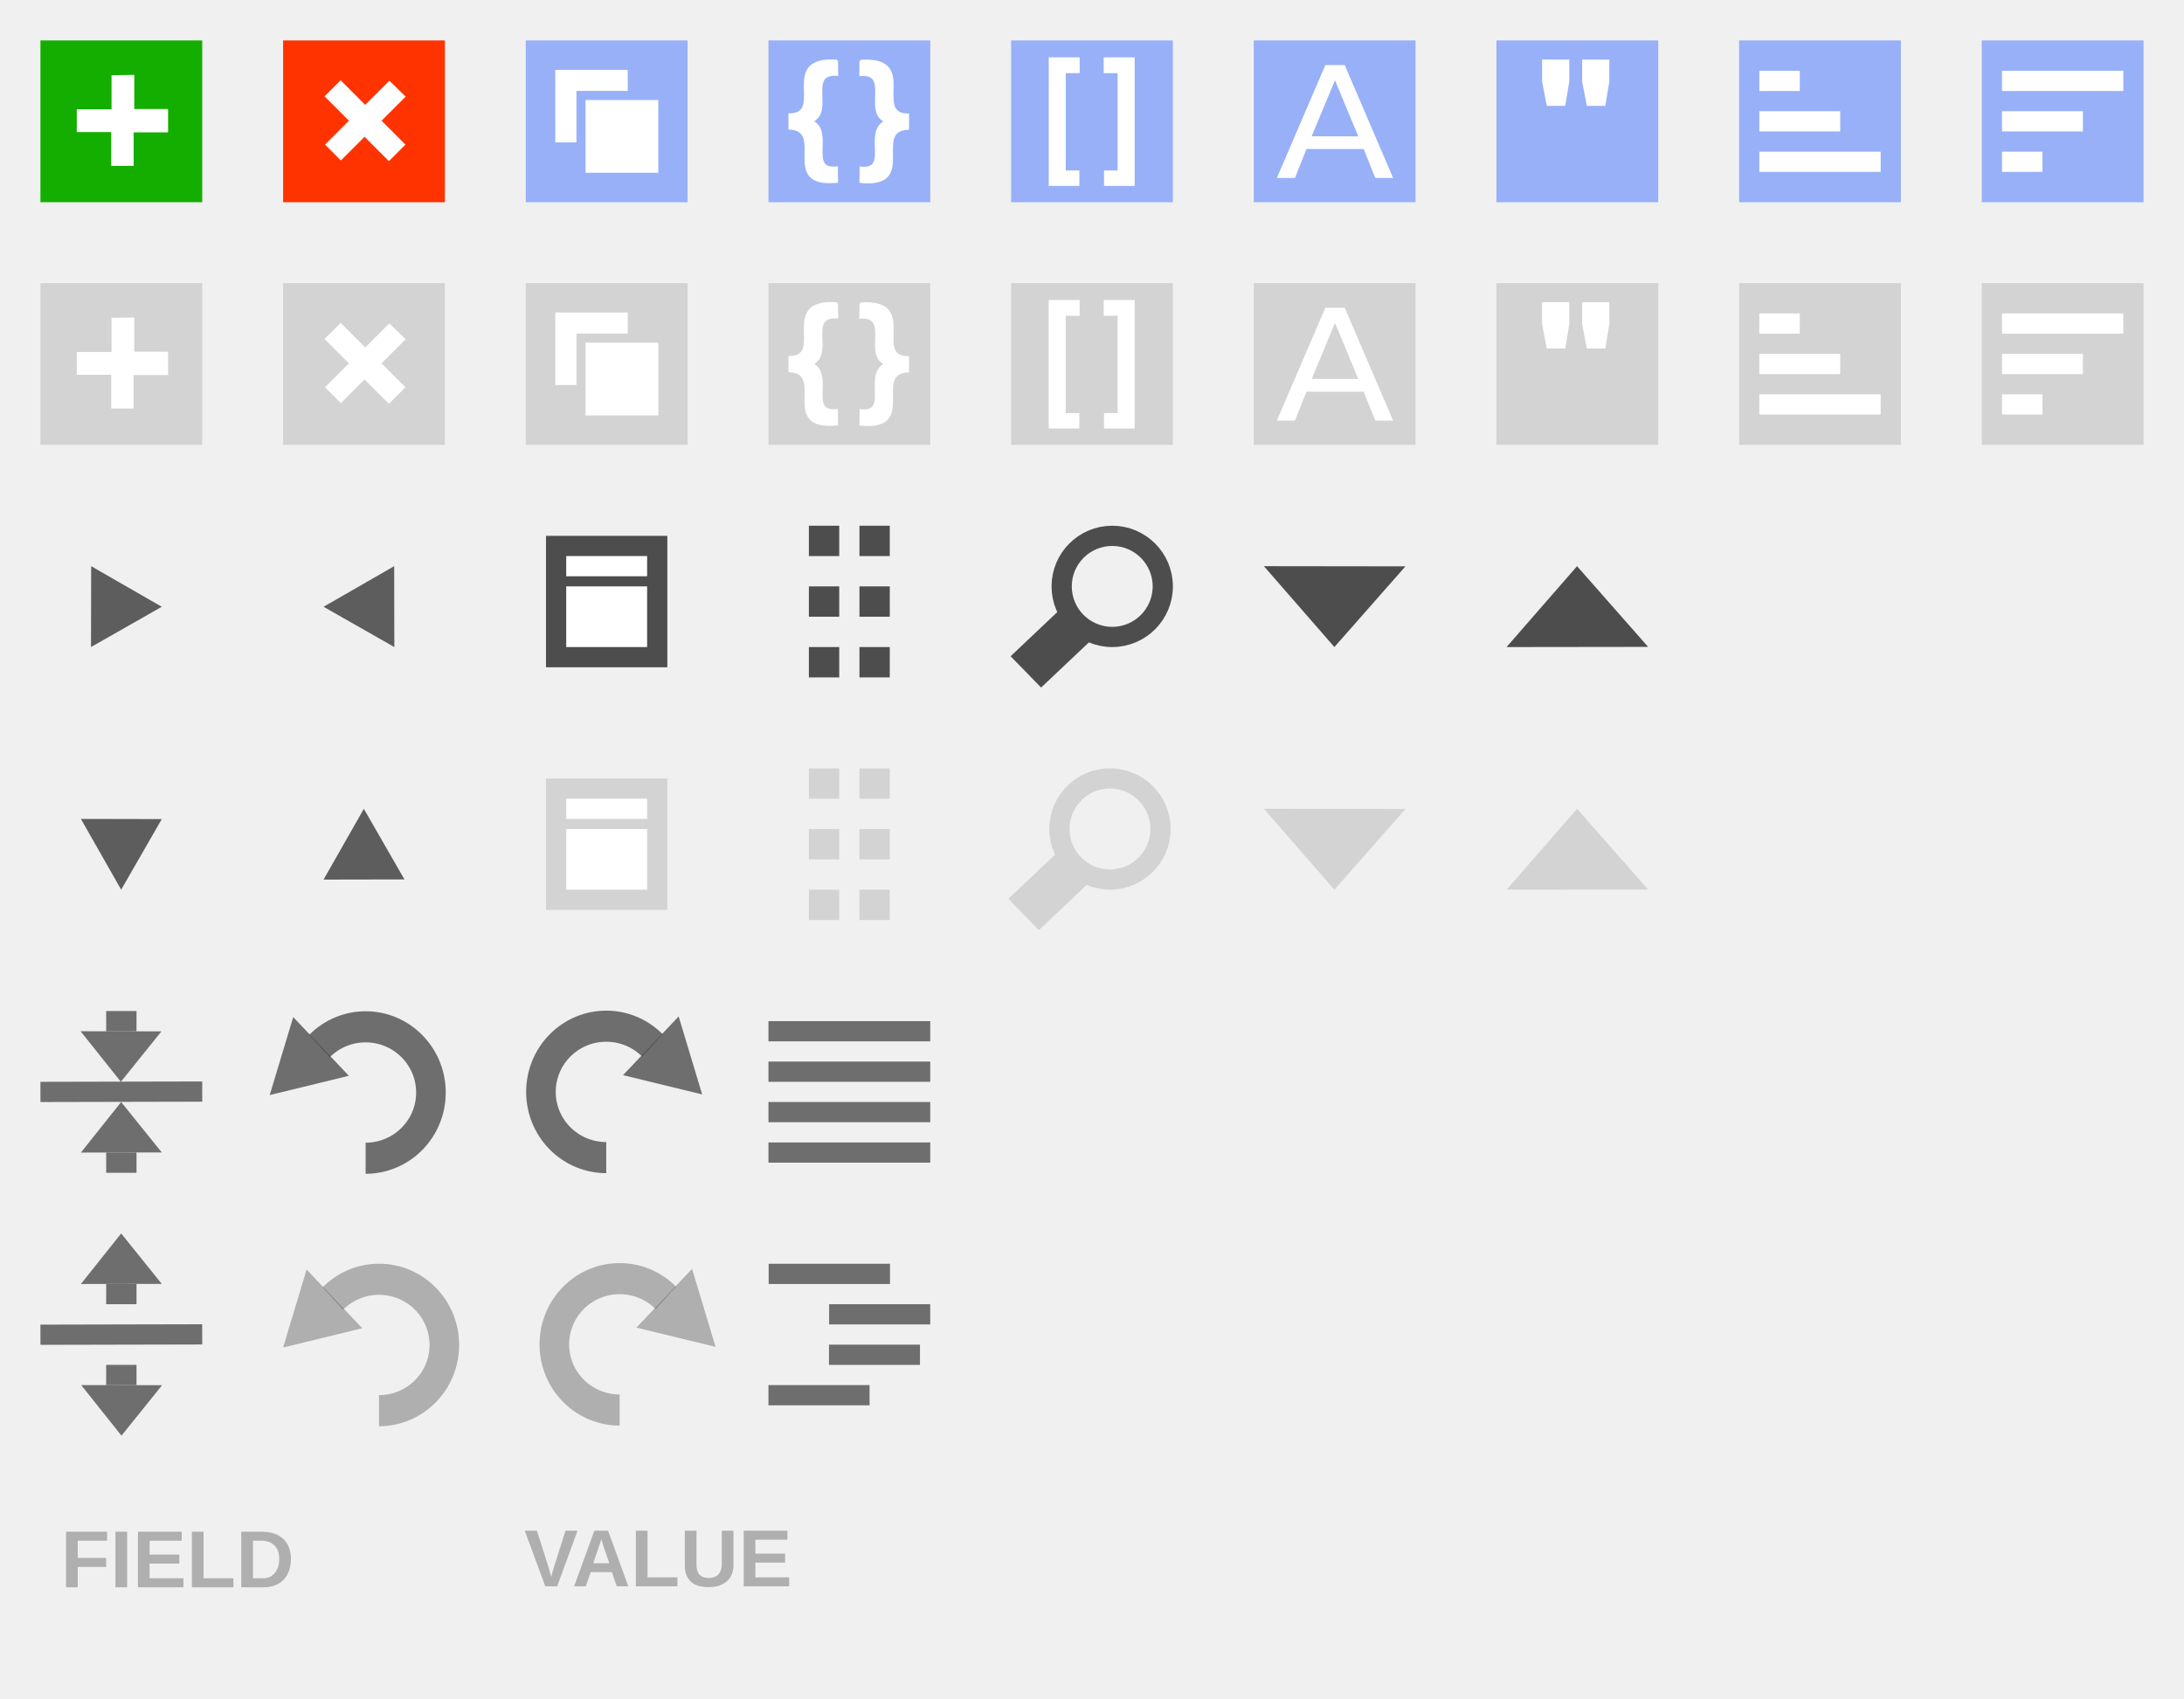
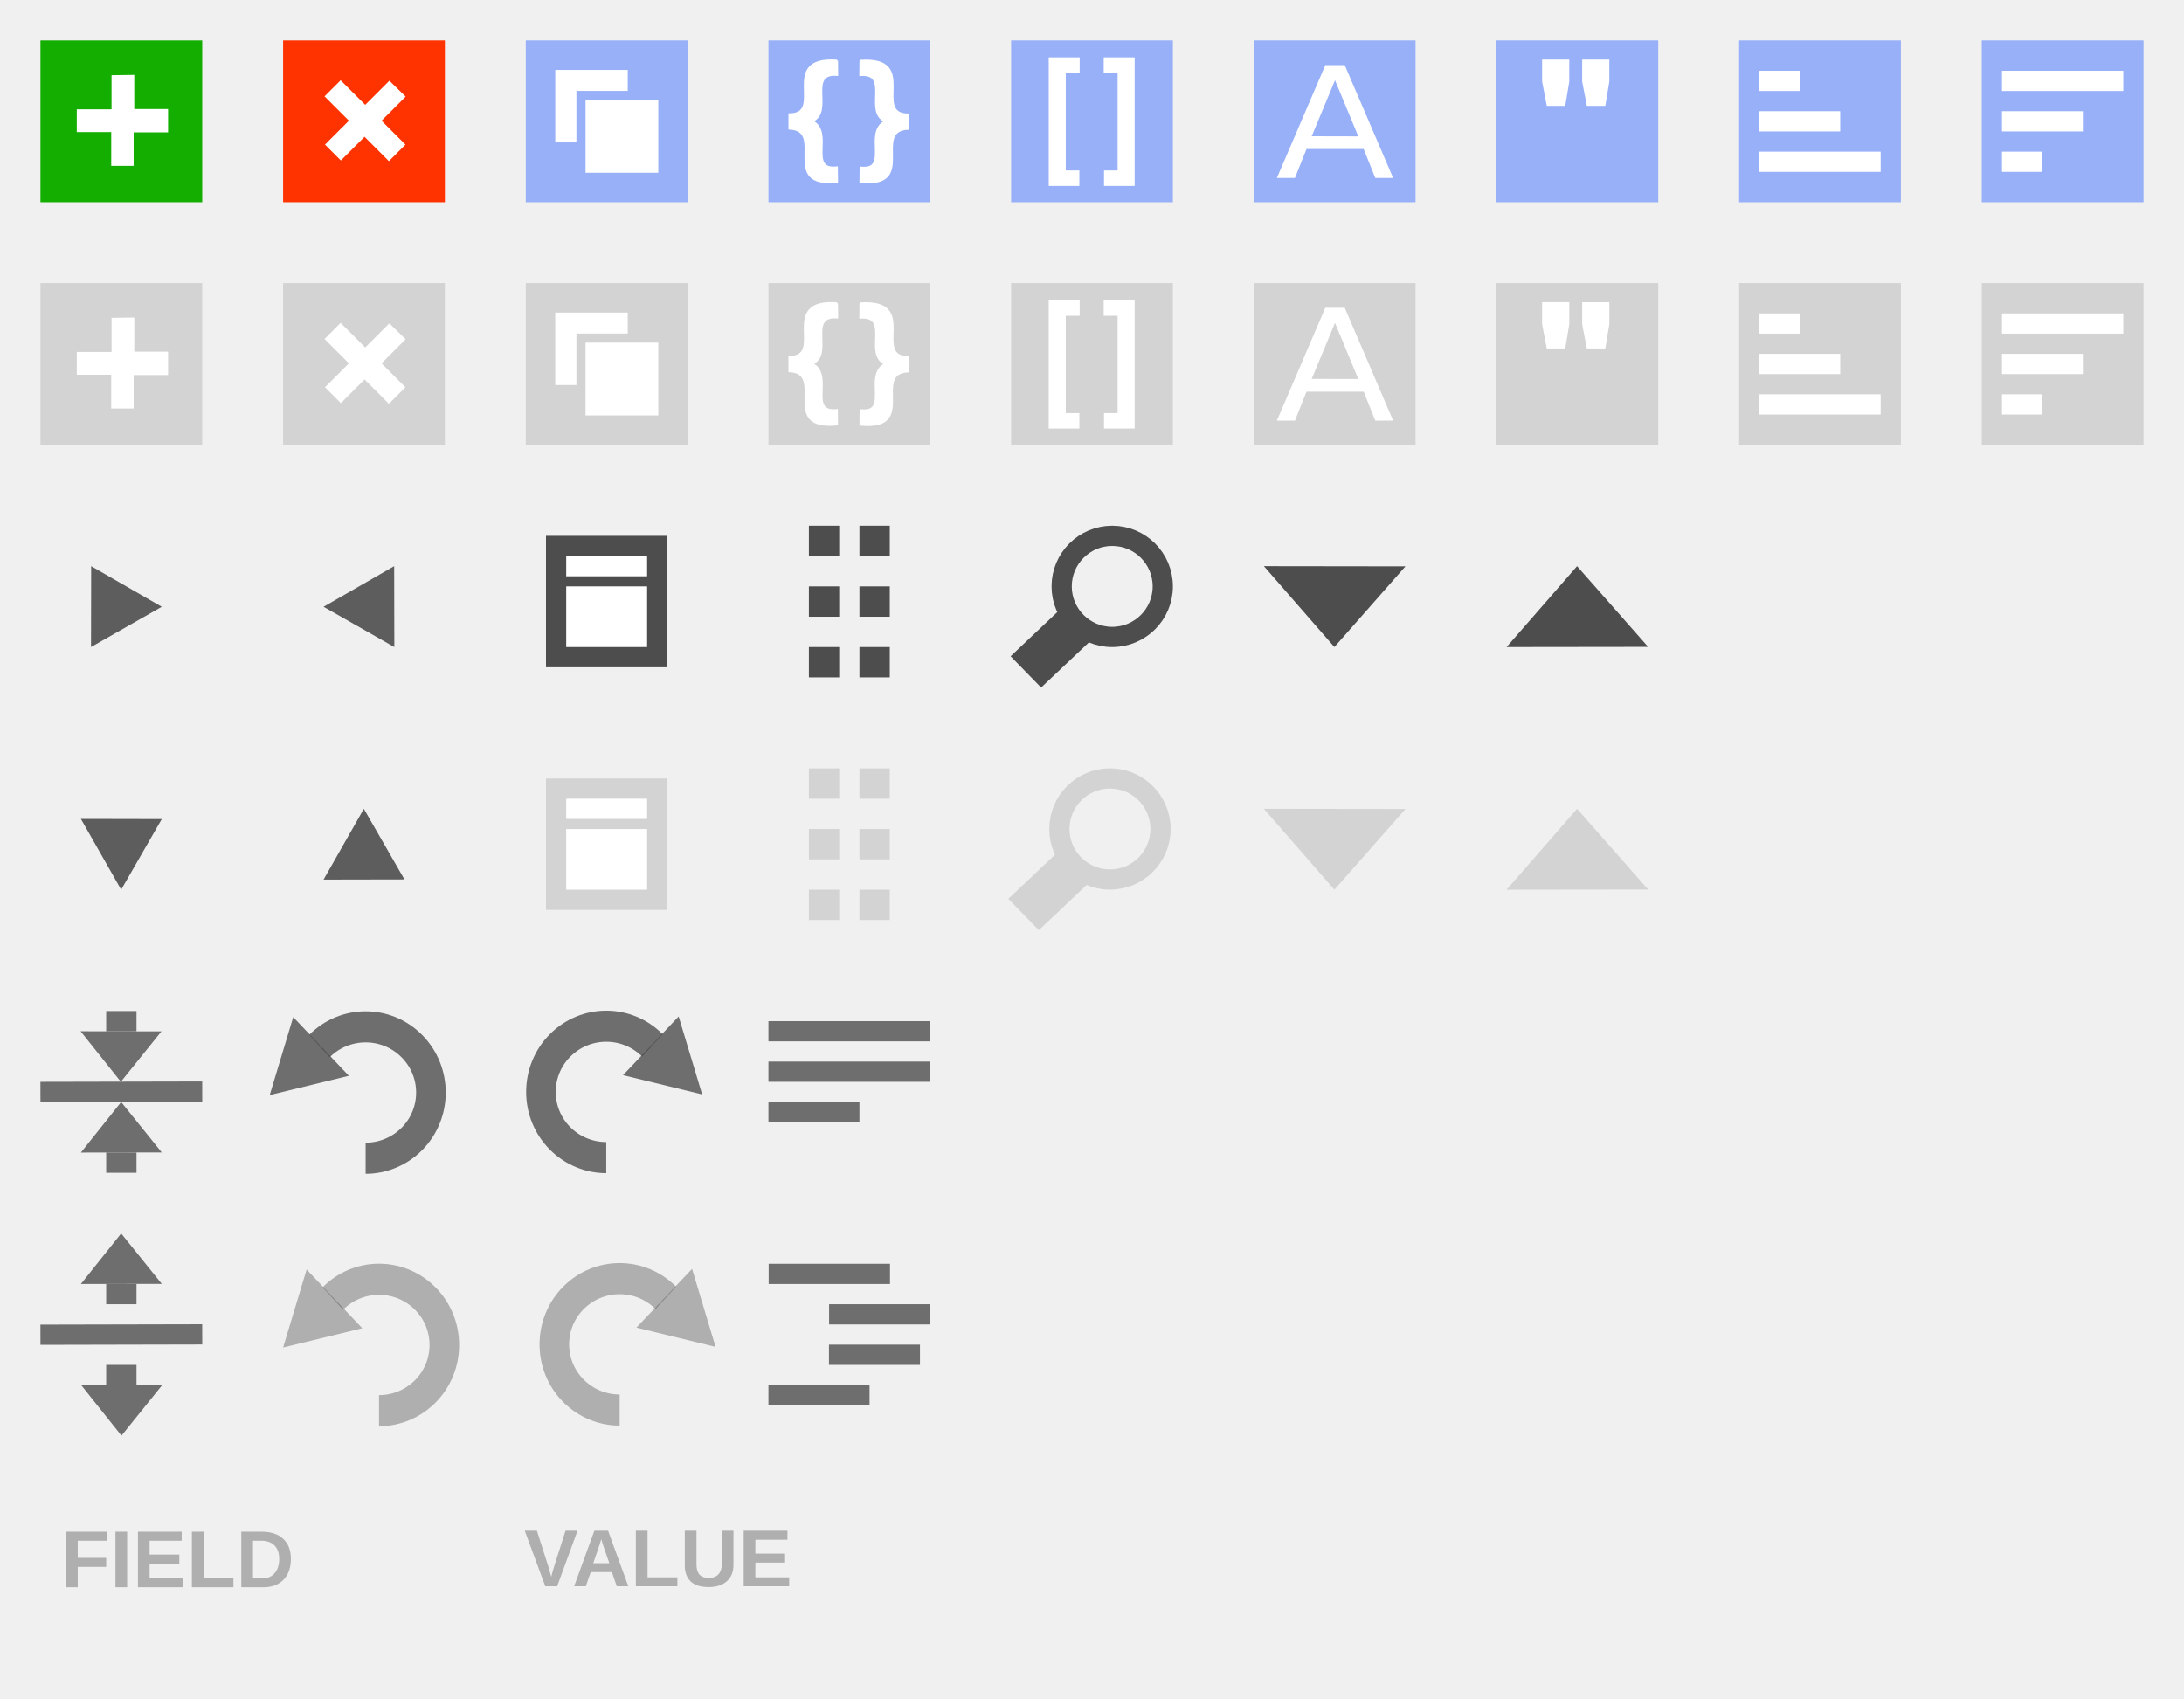
<svg xmlns="http://www.w3.org/2000/svg" width="216" height="168" id="svg2" version="1.1">
  <defs id="defs4" />
  <g id="layer1" transform="translate(0,-884.3622)">
    <rect style="fill:#d3d3d3;fill-opacity:1;stroke:none" id="rect3754" width="16" height="16" x="4" y="912.362" />
    <path style="fill:#ffffff;fill-opacity:1;stroke:none" d="m 11.031,915.8 0,3.375 -3.438,0 0,2.25 3.406,0 0,3.344 2.219,0 0,-3.312 3.406,0 0,-2.312 -3.344,0 0,-3.375 z" id="path4368" />
    <rect style="fill:#13ae00;fill-opacity:1;stroke:none" id="rect3754-7" width="16" height="16" x="4" y="888.362" />
    <path style="fill:#ffffff;fill-opacity:1;stroke:none" d="m 11.031,891.8 0,3.375 -3.438,0 0,2.25 3.406,0 0,3.344 2.219,0 0,-3.312 3.406,0 0,-2.312 -3.344,0 0,-3.375 z" id="path4368-1" />
    <rect style="fill:#ff3300;fill-opacity:1;stroke:none" id="rect3754-9" width="16" height="16" x="28" y="888.362" />
    <path style="fill:#ffffff;fill-opacity:1;stroke:none" d="m 38.507,892.346 -2.386,2.386 -2.431,-2.431 -1.591,1.591 2.409,2.409 -2.364,2.364 1.569,1.569 2.342,-2.342 2.409,2.409 1.635,-1.635 -2.364,-2.364 2.386,-2.386 z" id="path4368-9" />
    <rect style="fill:#d3d3d3;fill-opacity:1;stroke:none" id="rect3754-6" width="16" height="16" x="28" y="912.362" />
    <path style="fill:#ffffff;fill-opacity:1;stroke:none" d="m 38.507,916.346 -2.386,2.386 -2.431,-2.431 -1.591,1.591 2.409,2.409 -2.364,2.364 1.569,1.569 2.342,-2.342 2.409,2.409 1.635,-1.635 -2.364,-2.364 2.386,-2.386 z" id="path4368-7" />
    <rect style="fill:#97b0f8;fill-opacity:1;stroke:none" id="rect3754-3" width="16" height="16" x="52" y="888.362" />
    <rect style="fill:#ffffff;fill-opacity:1;stroke:#97b0f8;stroke-width:0.915;stroke-linejoin:miter;stroke-miterlimit:4;stroke-opacity:1;stroke-dasharray:none" id="rect3776-1" width="8.085" height="8.085" x="54.458" y="890.82" />
    <rect style="fill:#ffffff;fill-opacity:1;stroke:#97b0f8;stroke-width:0.902;stroke-linejoin:miter;stroke-miterlimit:4;stroke-opacity:1;stroke-dasharray:none" id="rect3776-1-6" width="8.098" height="8.098" x="57.46" y="893.804" />
    <rect style="fill:#d3d3d3;fill-opacity:1;stroke:none" id="rect3754-2" width="16" height="16" x="52" y="912.362" />
    <rect style="fill:#ffffff;fill-opacity:1;stroke:#d3d3d3;stroke-width:0.915;stroke-linejoin:miter;stroke-miterlimit:4;stroke-opacity:1;stroke-dasharray:none" id="rect3776-1-0" width="8.085" height="8.085" x="54.458" y="914.82" />
    <rect style="fill:#ffffff;fill-opacity:1;stroke:#d3d3d3;stroke-width:0.902;stroke-linejoin:miter;stroke-miterlimit:4;stroke-opacity:1;stroke-dasharray:none" id="rect3776-1-6-4" width="8.098" height="8.098" x="57.46" y="917.804" />
    <rect style="fill:#97b0f8;fill-opacity:1;stroke:none" id="rect3754-4" width="16" height="16" x="76" y="888.362" />
    <path style="fill:#ffffff;fill-opacity:1;stroke:#ffffff;stroke-width:0.2;stroke-linecap:butt;stroke-linejoin:miter;stroke-miterlimit:4;stroke-opacity:1;stroke-dasharray:none" d="m 85.104,890.378 -0.016,1.406 c 3.027,-0.24 0.33,3.651 2.484,4.578 -2.187,1.094 0.492,4.907 -2.453,4.578 l -0.016,1.422 c 5.708,0.559 1.033,-5.101 4.703,-5.266 l 0,-1.406 c -3.613,-0.027 1.119,-5.707 -4.703,-5.312 z" id="path4351" />
    <path style="fill:#ffffff;fill-opacity:1;stroke:#ffffff;stroke-width:0.2;stroke-linecap:butt;stroke-linejoin:miter;stroke-miterlimit:4;stroke-opacity:1;stroke-dasharray:none" d="m 82.781,890.361 0.016,1.406 c -3.027,-0.24 -0.33,3.651 -2.484,4.578 2.187,1.094 -0.492,4.907 2.453,4.578 l 0.016,1.422 c -5.708,0.559 -1.033,-5.1 -4.703,-5.266 l 0,-1.406 c 3.613,-0.027 -1.119,-5.707 4.703,-5.312 z" id="path4351-9" />
    <rect style="fill:#d3d3d3;fill-opacity:1;stroke:none" id="rect3754-8" width="16" height="16" x="76" y="912.362" />
    <path style="fill:#ffffff;fill-opacity:1;stroke:#ffffff;stroke-width:0.2;stroke-linecap:butt;stroke-linejoin:miter;stroke-miterlimit:4;stroke-opacity:1;stroke-dasharray:none" d="m 85.104,914.378 -0.016,1.406 c 3.027,-0.24 0.33,3.651 2.484,4.578 -2.187,1.094 0.492,4.907 -2.453,4.578 l -0.016,1.422 c 5.708,0.559 1.033,-5.1 4.703,-5.266 l 0,-1.406 c -3.613,-0.027 1.119,-5.707 -4.703,-5.312 z" id="path4351-1" />
    <path style="fill:#ffffff;fill-opacity:1;stroke:#ffffff;stroke-width:0.2;stroke-linecap:butt;stroke-linejoin:miter;stroke-miterlimit:4;stroke-opacity:1;stroke-dasharray:none" d="m 82.781,914.36 0.016,1.406 c -3.027,-0.24 -0.33,3.651 -2.484,4.578 2.187,1.094 -0.492,4.907 2.453,4.578 l 0.016,1.422 c -5.708,0.559 -1.033,-5.1 -4.703,-5.266 l 0,-1.406 c 3.613,-0.027 -1.119,-5.707 4.703,-5.312 z" id="path4351-9-5" />
    <rect style="fill:#97b0f8;fill-opacity:1;stroke:none" id="rect3754-25" width="16" height="16" x="100" y="888.362" />
    <path style="fill:#ffffff;fill-opacity:1;stroke:none" d="m 103.719,890.034 0,12.719 3.031,0 0,-1.531 -1.344,0 0,-9.625 1.375,0 0,-1.562 z" id="path2987" />
    <path style="fill:#ffffff;fill-opacity:1;stroke:none" d="m 112.219,890.034 0,12.719 -3.031,0 0,-1.531 1.344,0 0,-9.625 -1.375,0 0,-1.562 z" id="path2987-1" />
    <rect style="fill:#d3d3d3;fill-opacity:1;stroke:none" id="rect3754-65" width="16" height="16" x="100" y="912.362" />
    <path style="fill:#ffffff;fill-opacity:1;stroke:none" d="m 103.719,914.034 0,12.719 3.031,0 0,-1.531 -1.344,0 0,-9.625 1.375,0 0,-1.562 z" id="path2987-8" />
    <path style="fill:#ffffff;fill-opacity:1;stroke:none" d="m 112.219,914.034 0,12.719 -3.031,0 0,-1.531 1.344,0 0,-9.625 -1.375,0 0,-1.562 z" id="path2987-1-9" />
    <rect style="fill:#97b0f8;fill-opacity:1;stroke:none" id="rect3754-73" width="16" height="16" x="124" y="888.362" />
    <path style="fill:#ffffff;fill-opacity:1;stroke:none" d="m 126.282,901.965 1.79,0 1.141,-2.864 5.654,0 1.149,2.864 1.766,0 -4.787,-11.161 -1.919,0 z" id="path3780" />
    <path style="fill:#97b0f8;fill-opacity:1;stroke:none" d="m 129.727,897.841 4.609,0.01 -2.304,-5.55 z" id="path3782" />
    <rect style="fill:#d3d3d3;fill-opacity:1;stroke:none" id="rect3754-92" width="16" height="16" x="124" y="912.362" />
    <path style="fill:#ffffff;fill-opacity:1;stroke:none" d="m 126.282,925.965 1.79,0 1.141,-2.864 5.654,0 1.149,2.864 1.766,0 -4.787,-11.161 -1.919,0 z" id="path3780-9" />
    <path style="fill:#d3d3d3;fill-opacity:1;stroke:none" d="m 129.727,921.841 4.609,0.01 -2.304,-5.55 z" id="path3782-2" />
    <rect style="fill:#97b0f8;fill-opacity:1;stroke:none" id="rect3754-35" width="16" height="16" x="148" y="888.362" />
    <path style="fill:#ffffff;fill-opacity:1;stroke:none" d="m 156.477,890.254 0,2.18 0.461,2.398 1.828,0 0.398,-2.398 0,-2.18 z" id="path5008-2" />
    <path style="fill:#ffffff;fill-opacity:1;stroke:none" d="m 152.516,890.253 0,2.18 0.461,2.398 1.828,0 0.398,-2.398 0,-2.18 z" id="path5008-2-8" />
    <rect style="fill:#d3d3d3;fill-opacity:1;stroke:none" id="rect3754-47" width="16" height="16" x="148" y="912.362" />
    <path style="fill:#ffffff;fill-opacity:1;stroke:none" d="m 156.477,914.254 0,2.18 0.461,2.398 1.828,0 0.398,-2.398 0,-2.18 z" id="path5008-2-1" />
    <path style="fill:#ffffff;fill-opacity:1;stroke:none" d="m 152.516,914.253 0,2.18 0.461,2.398 1.828,0 0.398,-2.398 0,-2.18 z" id="path5008-2-8-8" />
    <path style="opacity:0.9;fill:#4d4d4d;fill-opacity:1;stroke:none" d="m 9.016,940.362 -0.016,8 7,-3.984 z" id="path3055" />
    <path style="opacity:0.9;fill:#4d4d4d;fill-opacity:1;stroke:none" d="m 16,965.378 -8,-0.016 3.984,7 z" id="path3055-0" />
    <path style="opacity:0.9;fill:#4d4d4d;fill-opacity:1;stroke:none" d="m 38.984,940.362 0.016,8 -7,-3.984 z" id="path3055-3" />
    <path style="opacity:0.9;fill:#4d4d4d;fill-opacity:1;stroke:none" d="m 40,971.346 -8,0.016 3.984,-7 z" id="path3055-0-7" />
    <rect style="fill:#4d4d4d;fill-opacity:1;stroke:none" id="rect5073" width="3" height="3" x="80" y="936.362" />
    <rect style="fill:#4d4d4d;fill-opacity:1;stroke:none" id="rect5073-9" width="3" height="3" x="85" y="936.362" />
    <rect style="fill:#4d4d4d;fill-opacity:1;stroke:none" id="rect5073-6" width="3" height="3" x="80" y="942.362" />
    <rect style="fill:#4d4d4d;fill-opacity:1;stroke:none" id="rect5073-9-3" width="3" height="3" x="85" y="942.362" />
    <rect style="fill:#4d4d4d;fill-opacity:1;stroke:none" id="rect5073-6-5" width="3" height="3" x="80" y="948.362" />
    <rect style="fill:#4d4d4d;fill-opacity:1;stroke:none" id="rect5073-9-3-8" width="3" height="3" x="85" y="948.362" />
    <path style="fill:none;stroke:#4d4d4d;stroke-width:2.475;stroke-miterlimit:4;stroke-opacity:1;stroke-dasharray:none" id="path3131" d="m 260.215,10.17 c 0,3.417 -2.77,6.187 -6.187,6.187 -3.417,0 -6.187,-2.77 -6.187,-6.187 0,-3.417 2.77,-6.187 6.187,-6.187 3.417,0 6.187,2.77 6.187,6.187 z" transform="matrix(0.8081221,0,0,0.8081221,-95.28571,934.1438)" />
    <rect style="fill:#4d4d4d;fill-opacity:1;stroke:none" id="rect3901" width="7.077" height="4.324" x="-591.005" y="758.448" transform="matrix(0.7265422,-0.6871218,0.6979248,0.7161711,0,0)" ry="0" />
    <path style="fill:none;stroke:#d3d3d3;stroke-width:2.475;stroke-miterlimit:4;stroke-opacity:1;stroke-dasharray:none" id="path3131-4" d="m 260.215,10.17 c 0,3.417 -2.77,6.187 -6.187,6.187 -3.417,0 -6.187,-2.77 -6.187,-6.187 0,-3.417 2.77,-6.187 6.187,-6.187 3.417,0 6.187,2.77 6.187,6.187 z" transform="matrix(0.8081221,0,0,0.8081221,-95.51026,958.1386)" />
    <rect style="fill:#d3d3d3;fill-opacity:1;stroke:none" id="rect3901-7" width="7.077" height="4.324" x="-607.914" y="775.729" transform="matrix(0.7265422,-0.6871218,0.6979248,0.7161711,0,0)" ry="0" />
    <path style="fill:#4d4d4d;fill-opacity:1;stroke:none" d="m 139,940.38 -14,-0.018 6.973,8 z" id="path3055-0-6" />
    <path style="fill:#d3d3d3;fill-opacity:1;stroke:none" d="m 139,964.38 -14,-0.018 6.973,8 z" id="path3055-0-6-7" />
    <path style="fill:#4d4d4d;fill-opacity:1;stroke:none" d="m 163,948.344 -14,0.018 6.973,-8 z" id="path3055-0-6-3" />
    <path style="fill:#d3d3d3;fill-opacity:1;stroke:none" d="m 163,972.344 -14,0.018 6.973,-8 z" id="path3055-0-6-7-7" />
    <path style="opacity:0.8;fill:none;stroke:#4d4d4d;stroke-width:2.662;stroke-miterlimit:4;stroke-opacity:1;stroke-dasharray:none" id="path4138" d="m 340.846,10.648 c 2.294,-2.197 6.014,-2.197 8.309,0 2.294,2.197 2.294,5.758 0,7.955 C 348.052,19.657 346.558,20.25 345,20.25" transform="matrix(1.099445,0,0,1.155556,-343.1478,975.5247)" />
    <path style="opacity:0.8;fill:#4d4d4d;fill-opacity:1;stroke:none" d="m 34.503,990.769 -5.503,-5.807 -2.325,7.712 z" id="path3055-0-70-1-7-5" />
    <path style="opacity:0.8;fill:none;stroke:#4d4d4d;stroke-width:2.662;stroke-miterlimit:4;stroke-opacity:1;stroke-dasharray:none" id="path4138-1" d="m 340.846,10.648 c 2.294,-2.197 6.014,-2.197 8.309,0 2.294,2.197 2.294,5.758 0,7.955 C 348.052,19.657 346.558,20.25 345,20.25" transform="matrix(-1.099445,0,0,1.155556,439.2678,975.4622)" />
    <path style="opacity:0.8;fill:#4d4d4d;fill-opacity:1;stroke:none" d="m 61.617,990.706 5.503,-5.807 2.325,7.712 z" id="path3055-0-70-1-7-5-8" />
    <path style="opacity:0.8;fill:none;stroke:#4d4d4d;stroke-width:2;stroke-linecap:square;stroke-linejoin:miter;stroke-miterlimit:4;stroke-opacity:1;stroke-dasharray:none" d="m 77,990.362 14.001,0" id="path4946" />
-     <path style="opacity:0.8;fill:none;stroke:#4d4d4d;stroke-width:2;stroke-linecap:square;stroke-linejoin:miter;stroke-miterlimit:4;stroke-opacity:1;stroke-dasharray:none" d="m 77,998.362 14.001,0" id="path4946-9" />
-     <path style="opacity:0.8;fill:none;stroke:#4d4d4d;stroke-width:2;stroke-linecap:square;stroke-linejoin:miter;stroke-miterlimit:4;stroke-opacity:1;stroke-dasharray:none" d="m 77,994.362 14.001,0" id="path4946-9-8" />
    <path style="opacity:0.8;fill:none;stroke:#4d4d4d;stroke-width:2;stroke-linecap:square;stroke-linejoin:miter;stroke-miterlimit:4;stroke-opacity:1;stroke-dasharray:none" d="m 77,986.362 14.001,0" id="path4946-0" />
    <path style="opacity:0.8;fill:none;stroke:#4d4d4d;stroke-width:2;stroke-linecap:square;stroke-linejoin:miter;stroke-miterlimit:4;stroke-opacity:1;stroke-dasharray:none" d="m 77.021,1010.362 10,0" id="path4946-8-8" />
    <path style="opacity:0.8;fill:none;stroke:#4d4d4d;stroke-width:2;stroke-linecap:square;stroke-linejoin:miter;stroke-miterlimit:4;stroke-opacity:1;stroke-dasharray:none" d="m 83,1014.362 8,0" id="path4946-9-8-2-3" />
    <path style="opacity:0.8;fill:none;stroke:#4d4d4d;stroke-width:2;stroke-linecap:square;stroke-linejoin:miter;stroke-miterlimit:4;stroke-opacity:1;stroke-dasharray:none" d="m 82.986,1018.362 7,0" id="path4946-9-8-2-3-7" />
    <path style="opacity:0.8;fill:none;stroke:#4d4d4d;stroke-width:2;stroke-linecap:square;stroke-linejoin:miter;stroke-miterlimit:4;stroke-opacity:1;stroke-dasharray:none" d="m 77,1022.362 8,0" id="path4946-9-8-2-3-7-4" />
    <path style="opacity:0.8;fill:#4d4d4d;fill-opacity:1;stroke:none" d="m 15.969,986.373 -8,-0.011 3.984,5 z" id="path3055-0-77" />
    <path style="opacity:0.8;fill:#4d4d4d;fill-opacity:1;stroke:none" d="m 15.999,998.351 -8,0.011 3.984,-5 z" id="path3055-0-7-5" />
    <path style="opacity:0.8;fill:#4d4d4d;fill-opacity:1;stroke:none" d="m 16,1011.351 -8,0.011 3.984,-5 z" id="path3055-0-77-3" />
    <path style="opacity:0.8;fill:#4d4d4d;fill-opacity:1;stroke:none" d="m 16.03,1021.373 -8,-0.011 3.984,5 z" id="path3055-0-7-5-7" />
    <path style="opacity:0.8;fill:none;stroke:#4d4d4d;stroke-width:2;stroke-linecap:square;stroke-linejoin:miter;stroke-miterlimit:4;stroke-opacity:1;stroke-dasharray:none" d="m 5,992.362 14,-0.031" id="path5244-5-0-5" />
    <path style="opacity:0.8;fill:none;stroke:#4d4d4d;stroke-width:2;stroke-linecap:square;stroke-linejoin:miter;stroke-miterlimit:4;stroke-opacity:1;stroke-dasharray:none" d="m 5,1016.378 14,-0.031" id="path5244-5-0-5-8" />
    <rect style="opacity:0.8;fill:#4d4d4d;fill-opacity:1;stroke:none" id="rect3832" width="3" height="2" x="10.5" y="1019.362" />
    <rect style="opacity:0.8;fill:#4d4d4d;fill-opacity:1;stroke:none" id="rect3832-8" width="3" height="2" x="10.5" y="1011.362" />
    <rect style="opacity:0.8;fill:#4d4d4d;fill-opacity:1;stroke:none" id="rect3832-8-2" width="3" height="2" x="10.5" y="984.362" />
    <rect style="opacity:0.8;fill:#4d4d4d;fill-opacity:1;stroke:none" id="rect3832-8-26" width="3" height="2" x="10.5" y="998.362" />
    <rect style="fill:#d3d3d3;fill-opacity:1;stroke:none" id="rect5073-4" width="3" height="3" x="80" y="960.362" />
    <rect style="fill:#d3d3d3;fill-opacity:1;stroke:none" id="rect5073-9-9" width="3" height="3" x="85" y="960.362" />
    <rect style="fill:#d3d3d3;fill-opacity:1;stroke:none" id="rect5073-6-2" width="3" height="3" x="80" y="966.362" />
    <rect style="fill:#d3d3d3;fill-opacity:1;stroke:none" id="rect5073-9-3-6" width="3" height="3" x="85" y="966.362" />
    <rect style="fill:#d3d3d3;fill-opacity:1;stroke:none" id="rect5073-6-5-7" width="3" height="3" x="80" y="972.362" />
    <rect style="fill:#d3d3d3;fill-opacity:1;stroke:none" id="rect5073-9-3-8-4" width="3" height="3" x="85" y="972.362" />
    <rect style="fill:#97b0f8;fill-opacity:1;stroke:none" id="rect3754-3-7-4-9" width="16" height="16" x="172" y="888.362" />
    <rect style="fill:#ffffff;fill-opacity:1;stroke:none" id="rect4020-8-1" width="4" height="2" x="174" y="891.362" />
    <rect style="fill:#ffffff;fill-opacity:1;stroke:none" id="rect4020-7-9-7" width="8" height="2" x="174" y="895.362" />
    <rect style="fill:#ffffff;fill-opacity:1;stroke:none" id="rect4020-7-9-7-2" width="12" height="2" x="174" y="899.362" />
    <rect style="fill:#97b0f8;fill-opacity:1;stroke:none" id="rect3754-3-7-4-9-5" width="16" height="16" x="196" y="-904.362" transform="scale(1,-1)" />
    <path style="opacity:0.4;fill:none;stroke:#4d4d4d;stroke-width:2.662;stroke-miterlimit:4;stroke-opacity:1;stroke-dasharray:none" id="path4138-12" d="m 340.846,10.648 c 2.294,-2.197 6.014,-2.197 8.309,0 2.294,2.197 2.294,5.758 0,7.955 C 348.052,19.657 346.558,20.25 345,20.25" transform="matrix(1.099445,0,0,1.155556,-341.8227,1000.493)" />
    <path style="opacity:0.4;fill:#4d4d4d;fill-opacity:1;stroke:none" d="M 35.828,1015.737 30.325,1009.931 28,1017.643 z" id="path3055-0-70-1-7-5-1" />
    <path style="opacity:0.4;fill:none;stroke:#4d4d4d;stroke-width:2.662;stroke-miterlimit:4;stroke-opacity:1;stroke-dasharray:none" id="path4138-1-3" d="m 340.846,10.648 c 2.294,-2.197 6.014,-2.197 8.309,0 2.294,2.197 2.294,5.758 0,7.955 C 348.052,19.657 346.558,20.25 345,20.25" transform="matrix(-1.099445,0,0,1.155556,440.5929,1000.431)" />
    <path style="opacity:0.4;fill:#4d4d4d;fill-opacity:1;stroke:none" d="m 62.943,1015.675 5.503,-5.807 2.325,7.712 z" id="path3055-0-70-1-7-5-8-1" />
    <rect style="fill:#ffffff;fill-opacity:1;stroke:none" id="rect4020-8-1-3" width="4" height="2" x="198" y="-901.362" transform="scale(1,-1)" />
    <rect style="fill:#ffffff;fill-opacity:1;stroke:none" id="rect4020-7-9-7-3" width="8" height="2" x="198" y="-897.362" transform="scale(1,-1)" />
    <rect style="fill:#ffffff;fill-opacity:1;stroke:none" id="rect4020-7-9-7-2-6" width="12" height="2" x="198" y="-893.362" transform="scale(1,-1)" />
    <rect style="fill:#d3d3d3;fill-opacity:1;stroke:none" id="rect3754-3-7-4-9-4" width="16" height="16" x="172" y="912.362" />
    <rect style="fill:#ffffff;fill-opacity:1;stroke:none" id="rect4020-8-1-5" width="4" height="2" x="174" y="915.362" />
    <rect style="fill:#ffffff;fill-opacity:1;stroke:none" id="rect4020-7-9-7-4" width="8" height="2" x="174" y="919.362" />
    <rect style="fill:#ffffff;fill-opacity:1;stroke:none" id="rect4020-7-9-7-2-62" width="12" height="2" x="174" y="923.362" />
    <rect style="fill:#d3d3d3;fill-opacity:1;stroke:none" id="rect3754-3-7-4-9-5-8" width="16" height="16" x="196" y="-928.362" transform="scale(1,-1)" />
    <rect style="fill:#ffffff;fill-opacity:1;stroke:none" id="rect4020-8-1-3-7" width="4" height="2" x="198" y="-925.362" transform="scale(1,-1)" />
    <rect style="fill:#ffffff;fill-opacity:1;stroke:none" id="rect4020-7-9-7-3-0" width="8" height="2" x="198" y="-921.362" transform="scale(1,-1)" />
    <rect style="fill:#ffffff;fill-opacity:1;stroke:none" id="rect4020-7-9-7-2-6-4" width="12" height="2" x="198" y="-917.362" transform="scale(1,-1)" />
    <rect style="fill:#d3d3d3;fill-opacity:1;stroke:none" id="rect5073-4-4-9" width="12" height="13" x="54" y="961.362" />
    <rect style="fill:#ffffff;fill-opacity:1;stroke:none" id="rect5073-6-2-7" width="8" height="2" x="56" y="963.362" />
    <rect style="fill:#ffffff;fill-opacity:1;stroke:none" id="rect5073-6-2-7-7" width="8" height="6" x="56" y="966.362" />
    <rect style="fill:#4d4d4d;fill-opacity:1;stroke:none" id="rect5073-4-4-9-0" width="12" height="13" x="54" y="937.362" />
    <rect style="fill:#ffffff;fill-opacity:1;stroke:none" id="rect5073-6-2-7-9" width="8" height="2" x="56" y="939.362" />
    <rect style="fill:#ffffff;fill-opacity:1;stroke:none" id="rect5073-6-2-7-7-1" width="8" height="6" x="56" y="942.362" />
    <text xml:space="preserve" style="font-size:8px;font-style:normal;font-variant:normal;font-weight:bold;font-stretch:normal;line-height:125%;letter-spacing:0px;word-spacing:0px;opacity:0.4;fill:#4d4d4d;fill-opacity:1;stroke:none;font-family:DejaVu Sans Mono;-inkscape-font-specification:DejaVu Sans Mono Bold" x="51.835" y="1041.272" id="text3092-0" transform="scale(1.000007,0.9999931)">
      <tspan id="tspan3094-3" x="51.835" y="1041.272" style="font-size:8px;font-style:normal;font-variant:normal;font-weight:bold;font-stretch:normal;fill:#4d4d4d;fill-opacity:1;font-family:Arial;-inkscape-font-specification:Arial Bold">VALUE</tspan>
    </text>
    <text xml:space="preserve" style="font-size:8px;font-style:normal;font-variant:normal;font-weight:bold;font-stretch:normal;line-height:125%;letter-spacing:0px;word-spacing:0px;opacity:0.4;fill:#4d4d4d;fill-opacity:1;stroke:none;font-family:DejaVu Sans Mono;-inkscape-font-specification:DejaVu Sans Mono Bold" x="6.001" y="1041.367" id="text3092" transform="scale(1.000005,0.9999952)">
      <tspan id="tspan3094" x="6.001" y="1041.367" style="font-size:8px;font-style:normal;font-variant:normal;font-weight:bold;font-stretch:normal;fill:#4d4d4d;fill-opacity:1;font-family:Arial;-inkscape-font-specification:Arial Bold">FIELD</tspan>
    </text>
    <flowRoot xml:space="preserve" id="flowRoot3921" style="font-size:40px;font-style:normal;font-weight:normal;line-height:125%;letter-spacing:0px;word-spacing:0px;fill:#000000;fill-opacity:1;stroke:none;font-family:Sans">
      <flowRegion id="flowRegion3923">
        <rect id="rect3925" width="88.035" height="61.165" x="-7.425" y="147.452" />
      </flowRegion>
      <flowPara id="flowPara3927" />
    </flowRoot>
    <flowRoot xml:space="preserve" id="flowRoot3929" style="font-size:40px;font-style:normal;font-weight:normal;line-height:125%;letter-spacing:0px;word-spacing:0px;fill:#000000;fill-opacity:1;stroke:none;font-family:Sans">
      <flowRegion id="flowRegion3931">
        <rect id="rect3933" width="120.208" height="68.943" x="-3.889" y="146.745" />
      </flowRegion>
      <flowPara id="flowPara3935" />
    </flowRoot>
    <flowRoot xml:space="preserve" id="flowRoot3937" style="font-size:40px;font-style:normal;font-weight:normal;line-height:125%;letter-spacing:0px;word-spacing:0px;fill:#000000;fill-opacity:1;stroke:none;font-family:Sans">
      <flowRegion id="flowRegion3939">
        <rect id="rect3941" width="63.286" height="64.7" x="-5.657" y="143.563" />
      </flowRegion>
      <flowPara id="flowPara3943" />
    </flowRoot>
+     <path style="opacity:0.8;fill:none;stroke:#4d4d4d;stroke-width:2;stroke-linecap:square;stroke-linejoin:miter;stroke-miterlimit:4;stroke-opacity:1;stroke-dasharray:none" d="m 77,994.362 7,0" id="path4946-9-8-2-3-7-3" />
  </g>
</svg>
